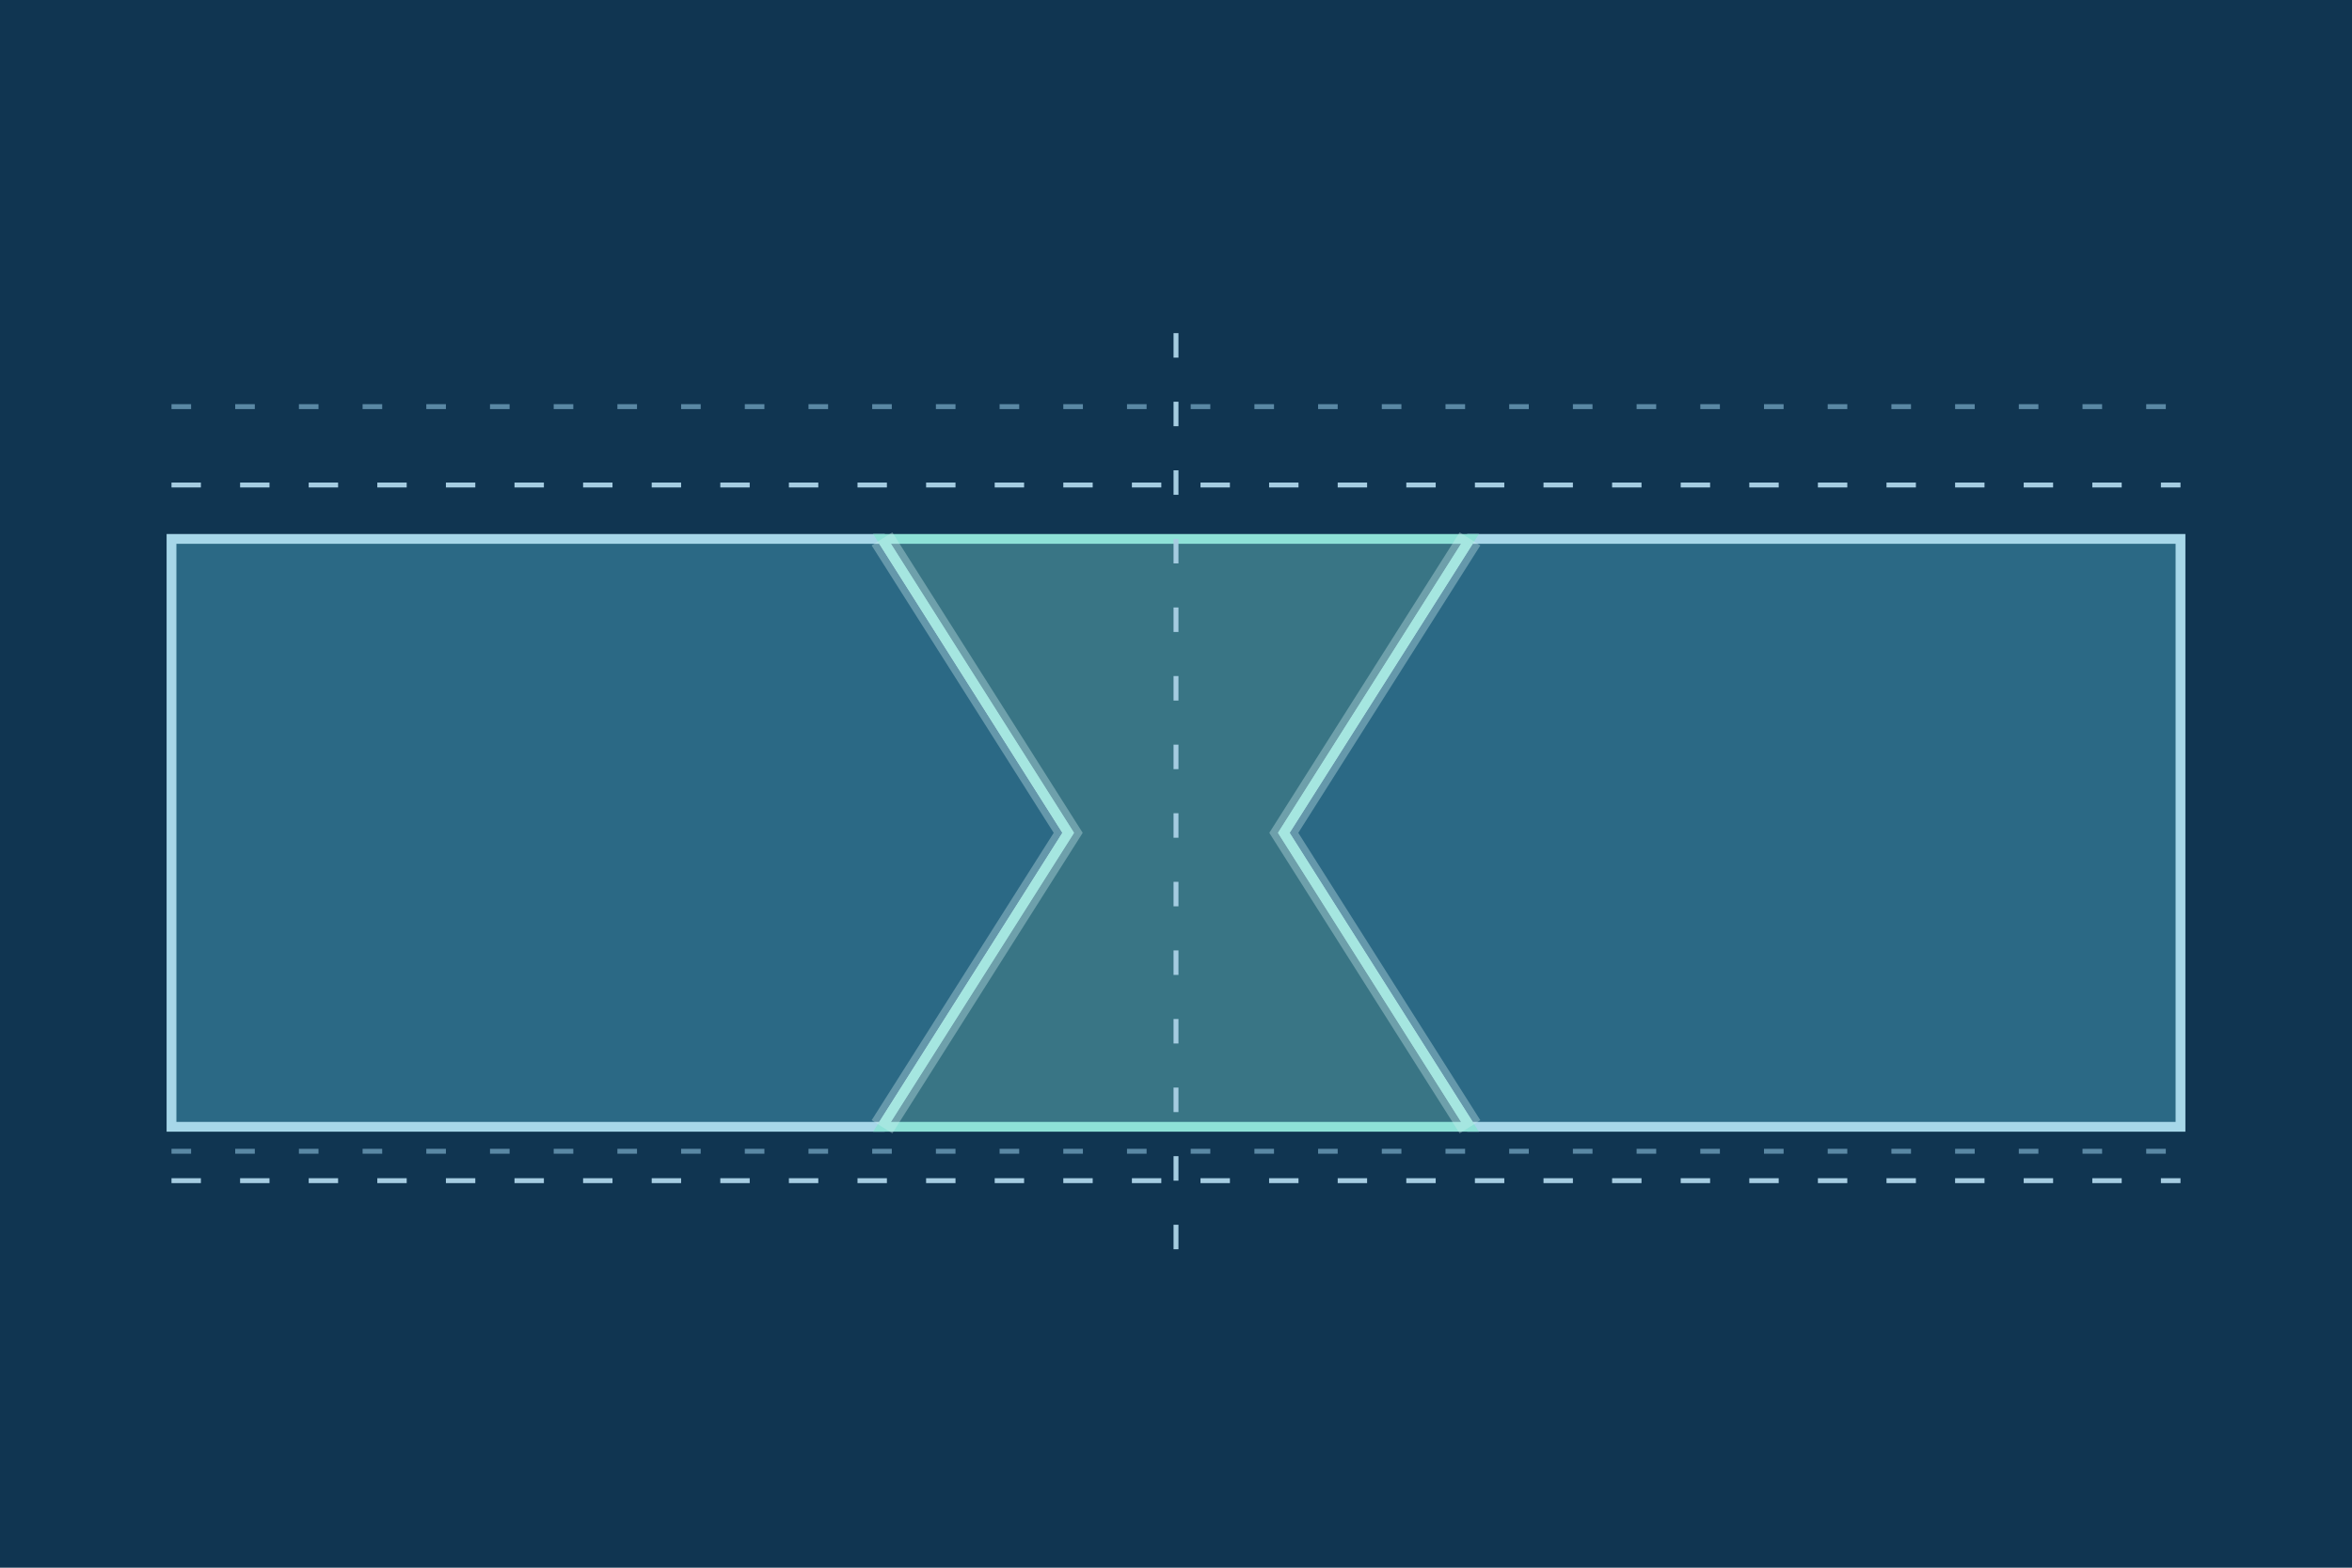
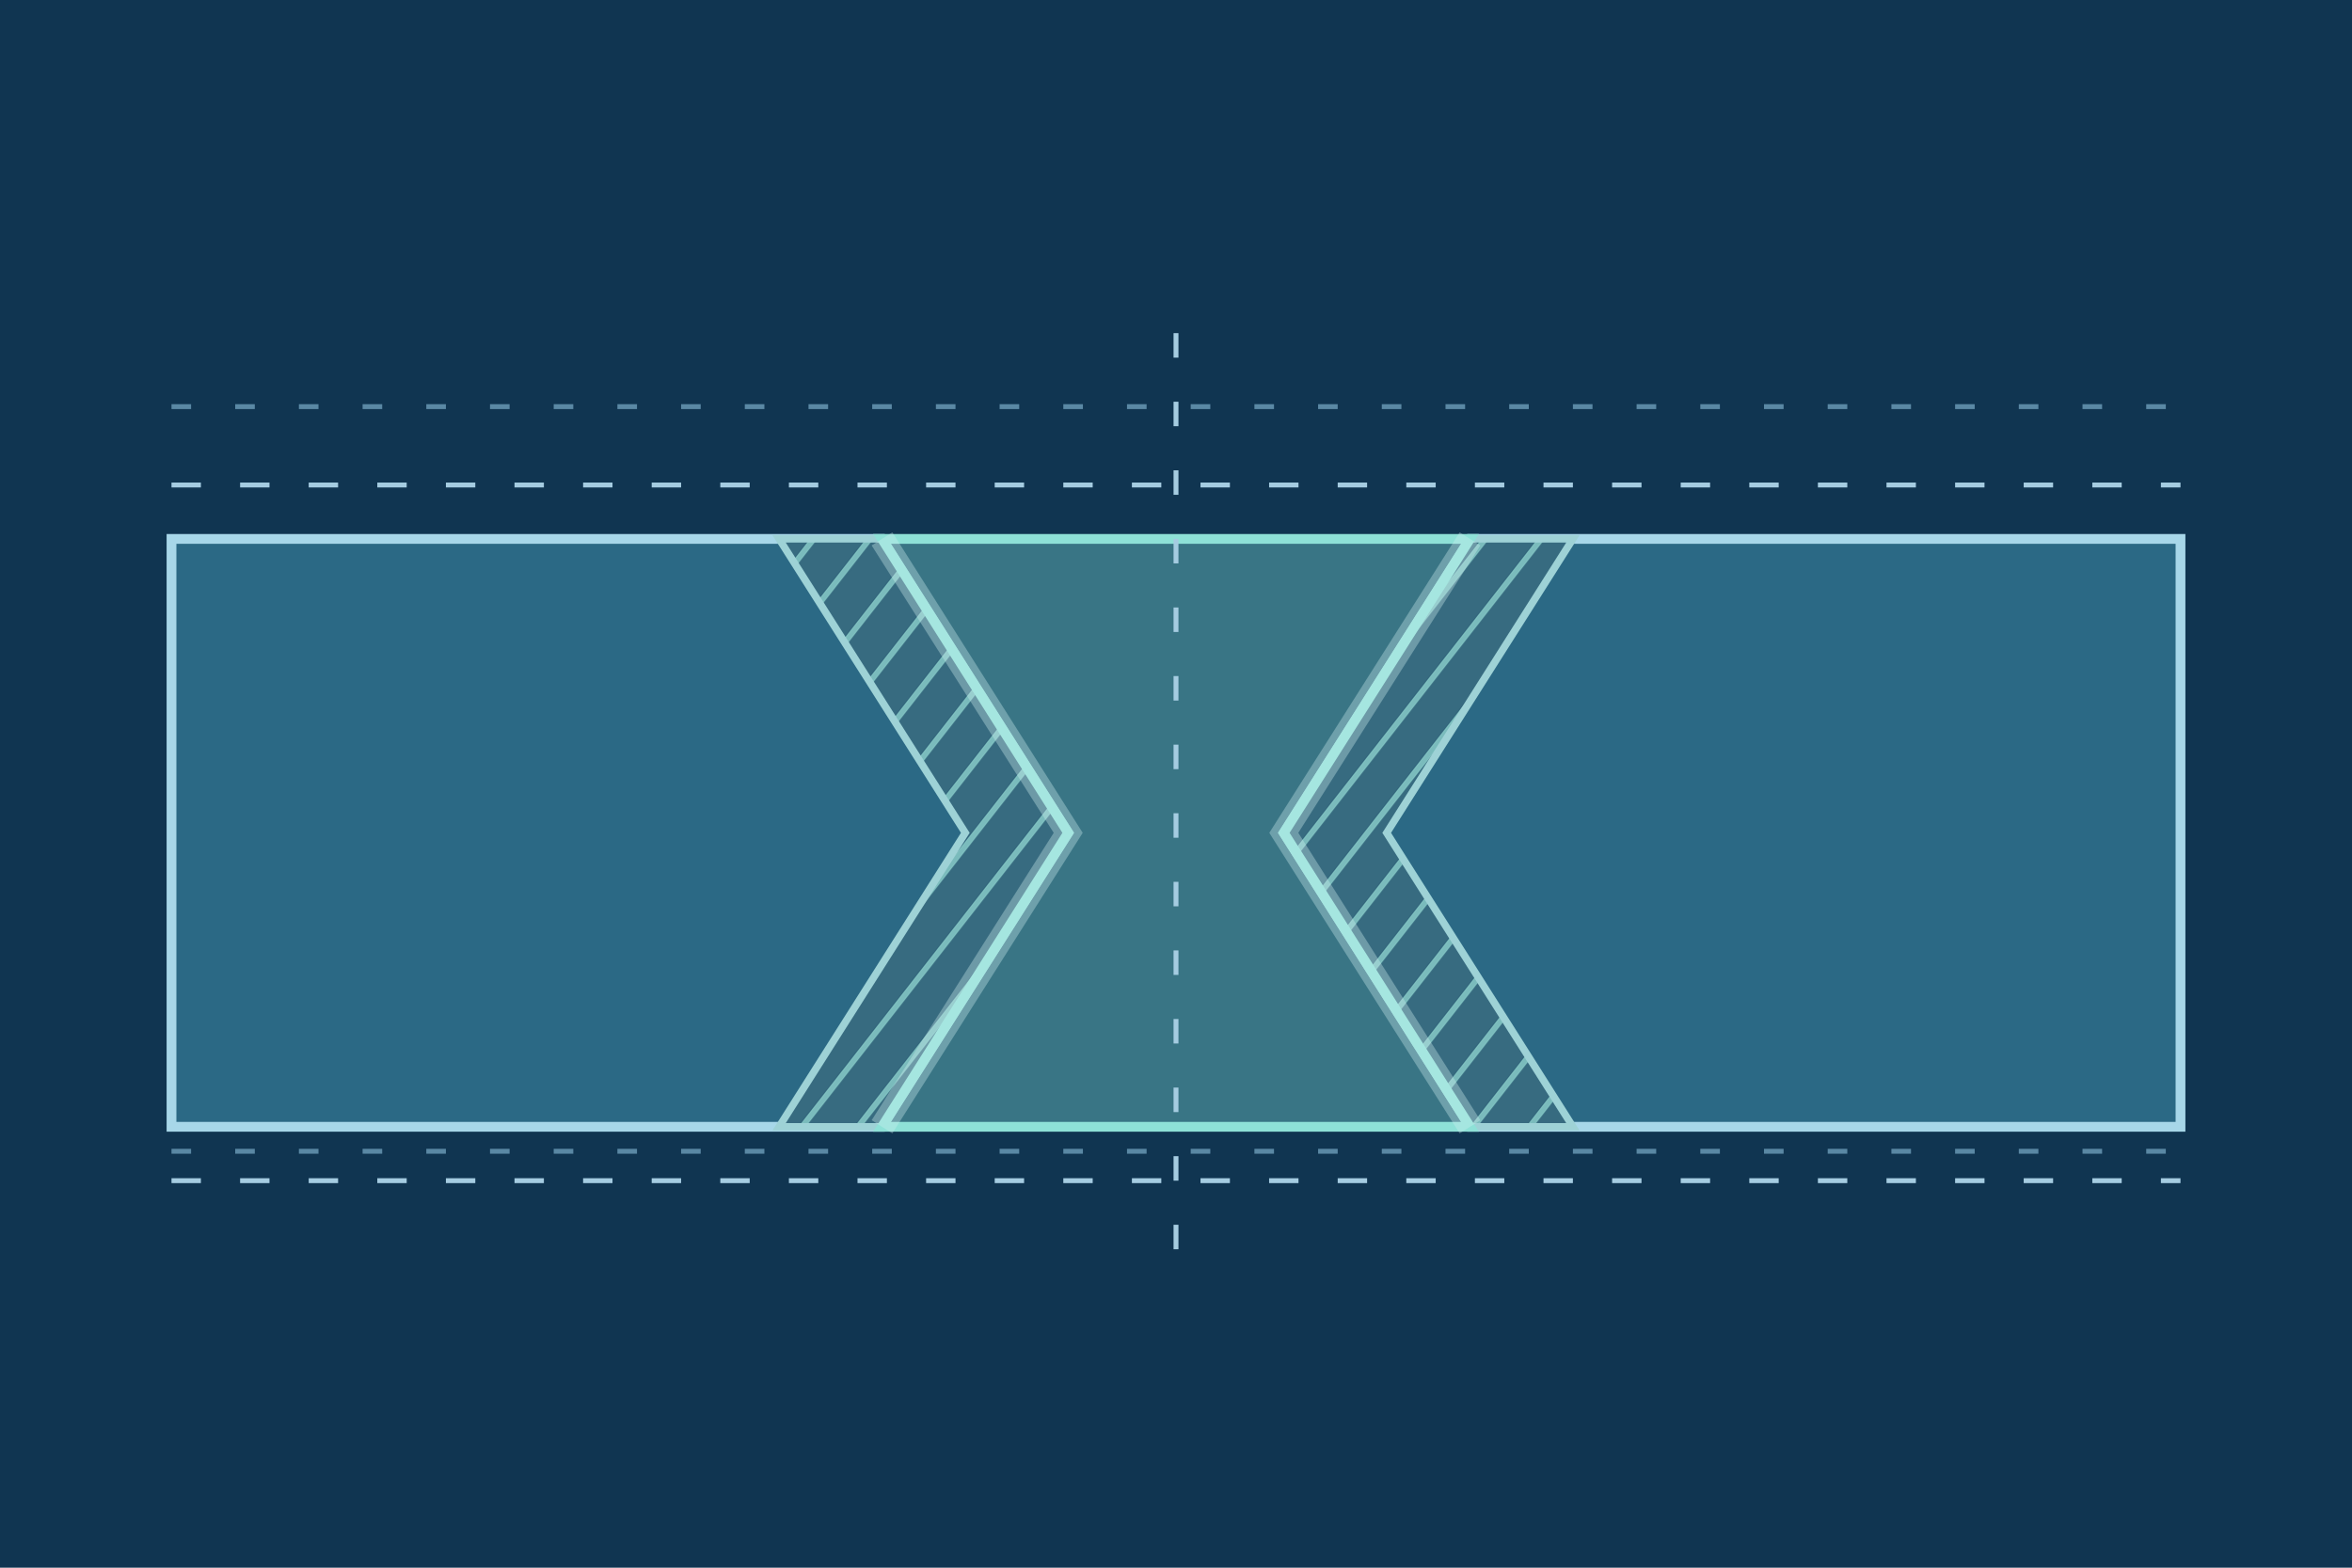
<svg xmlns="http://www.w3.org/2000/svg" class="research-figure-svg" viewBox="0 0 480 320" fill="none" aria-hidden="true" focusable="false">
  <rect width="480" height="320" fill="#103551" />
  <path d="M35 83H445M35 235H445" stroke="#5a88a4" stroke-dasharray="4 9" />
  <path d="M35 110H180L218 170L180 230H35Z M445 110H300L262 170L300 230H445Z" fill="#2b6985" stroke="#a7d7e9" stroke-width="2" />
+   <defs>
+     <pattern id="atlas-weld-haz-hatch" width="9" height="9" patternUnits="userSpaceOnUse" patternTransform="rotate(38)">
+       <rect width="9" height="9" fill="#376b80" />
+       <path d="M0 0V9" stroke="#97ddd6" stroke-width="2.4" stroke-opacity=".7" />
+     </pattern>
+   </defs>
+   <g fill="url(#atlas-weld-haz-hatch)" stroke="#9ed2d6" stroke-width="1.5">
+     <path data-heat-affected-zone="left" d="M159,110 L180,110 L218,170 L180,230 L159,230 L197,170 Z" />
+     <path data-heat-affected-zone="right" d="M321,110 L300,110 L262,170 L300,230 L321,230 L283,170 Z" />
+   </g>
  <polygon data-joint-type="double-v" points="180,110 300,110 262,170 300,230 180,230 218,170" fill="#67b9bd" fill-opacity=".48" stroke="#8ee1d7" stroke-width="2" />
  <path d="M180 110L218 170L180 230M300 110L262 170L300 230" stroke="#d0f0f0" stroke-opacity=".35" stroke-width="5" />
  <g stroke="#a5cce1" stroke-width="1">
    <path d="M35 241H445M35 99H445" stroke-dasharray="6 8" />
    <path d="M240 68V259" stroke-dasharray="5 9" />
  </g>
</svg>
